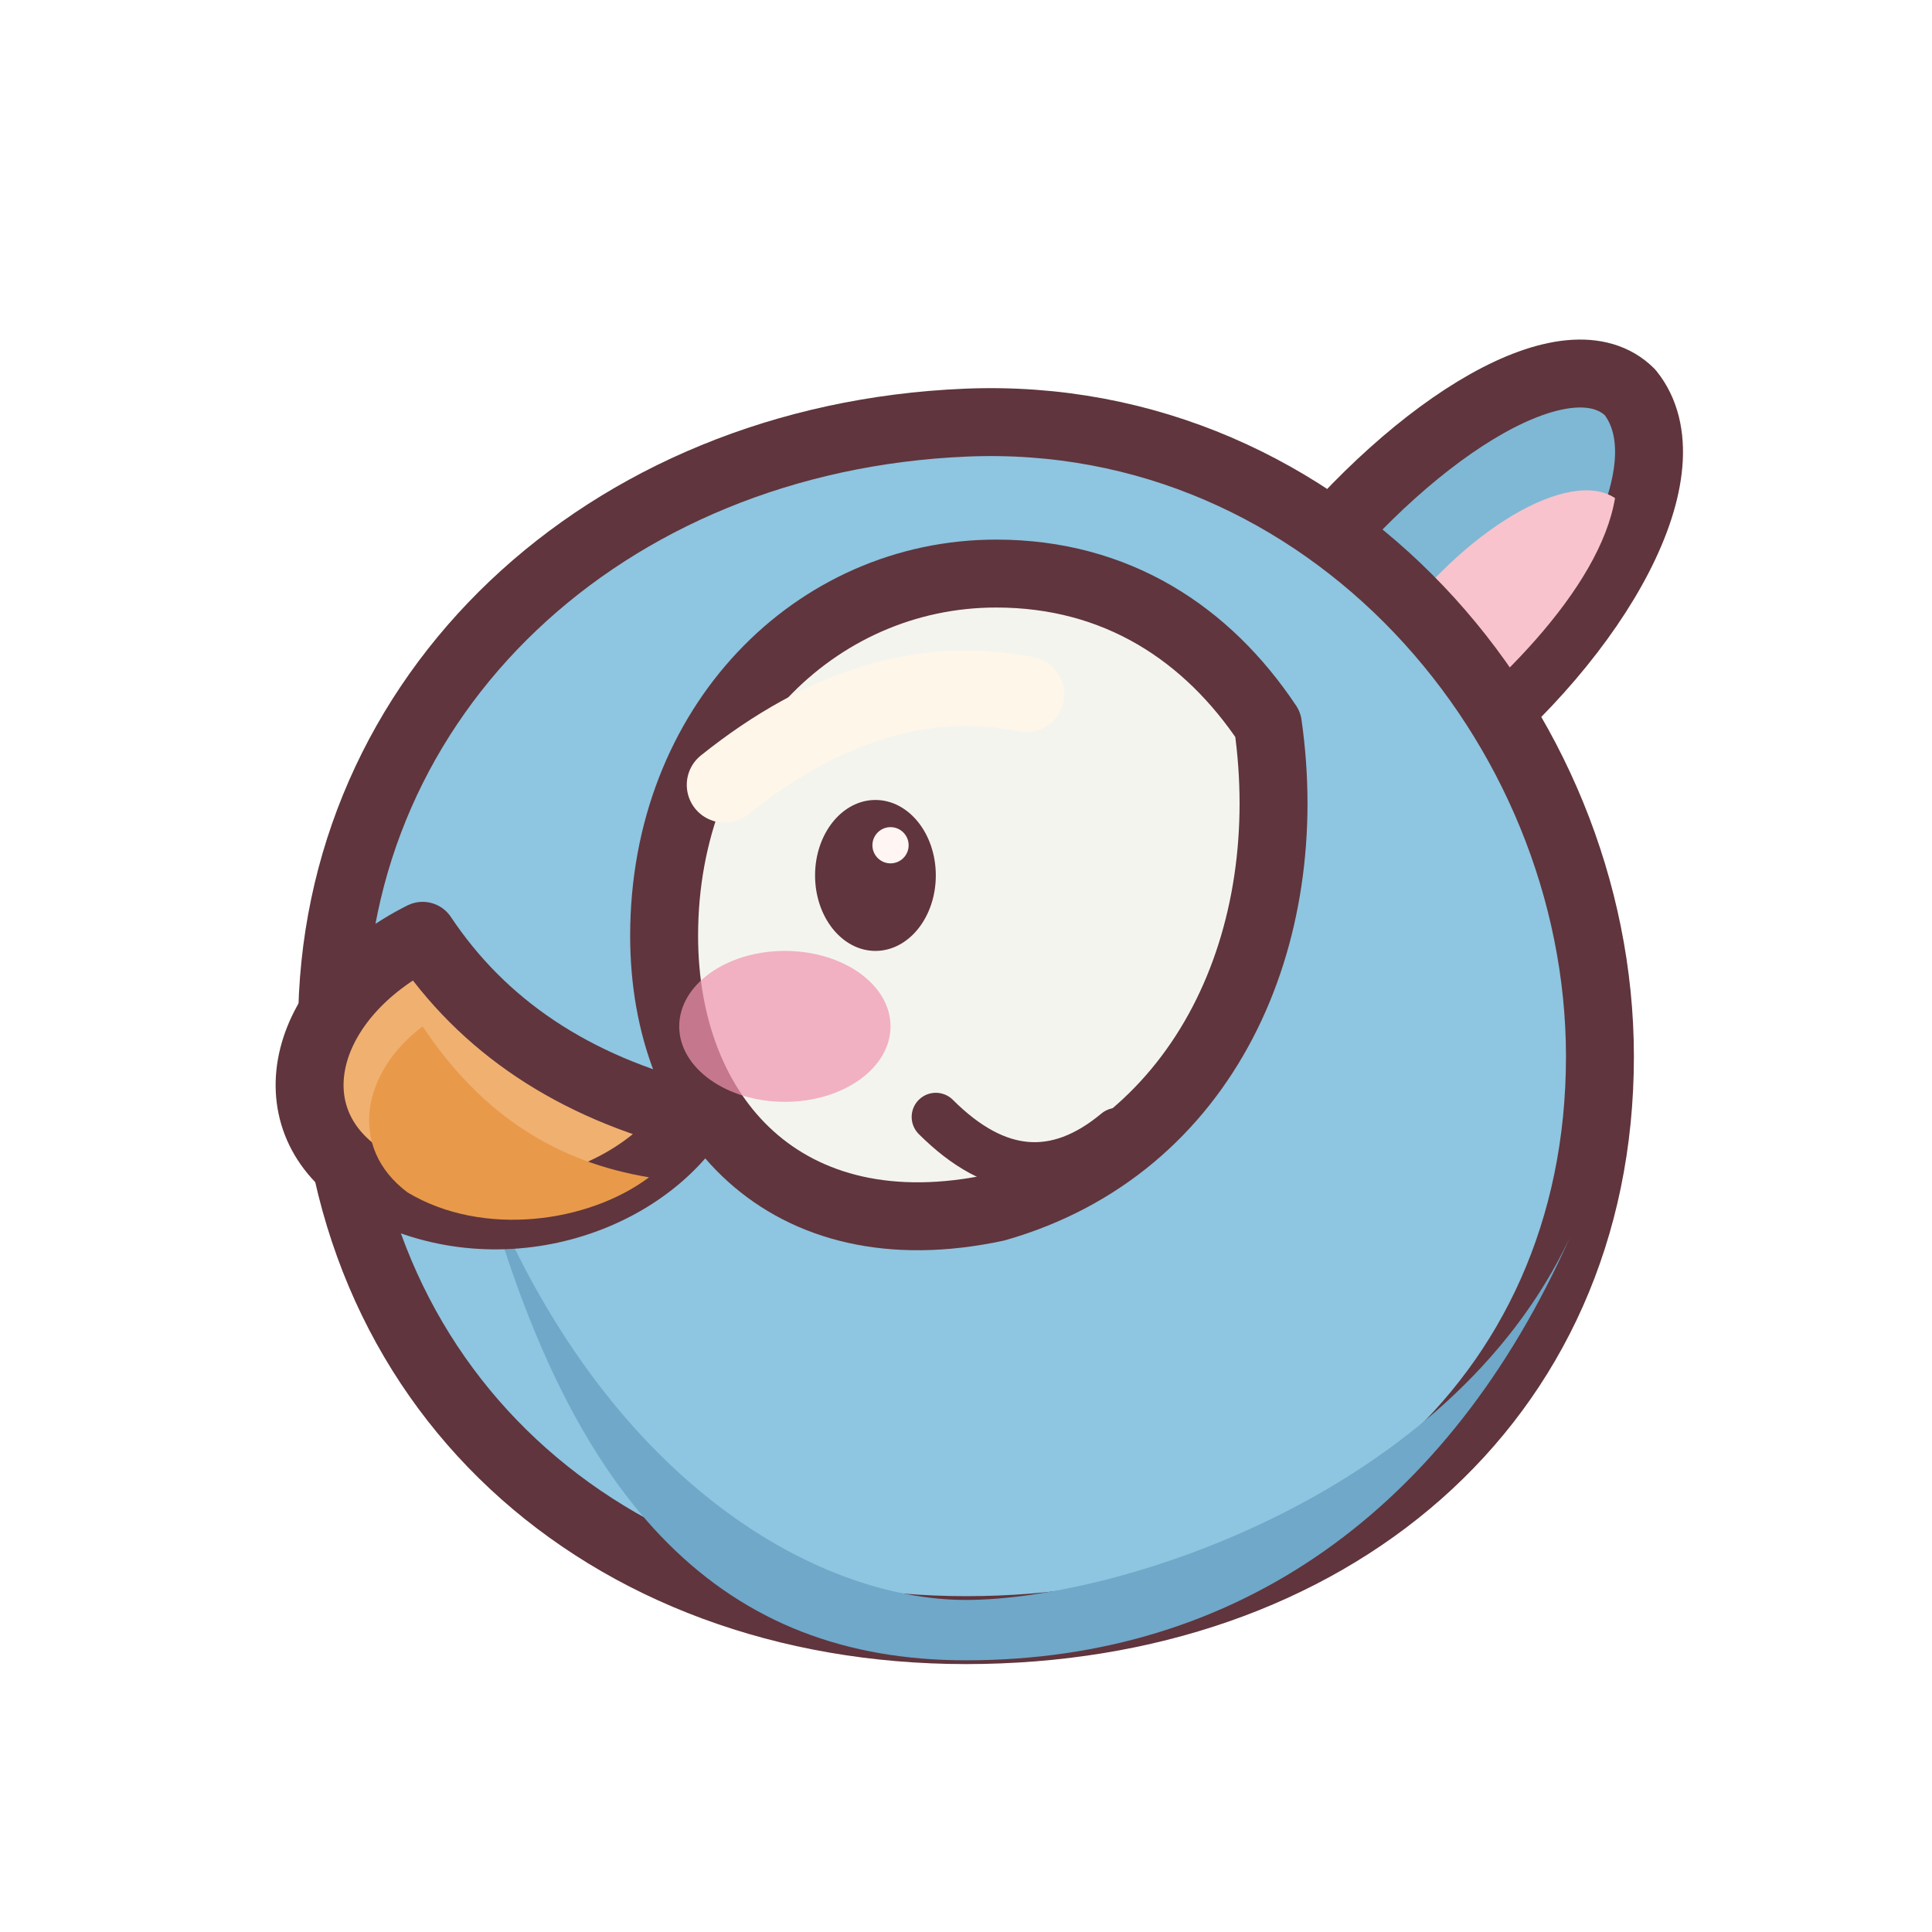
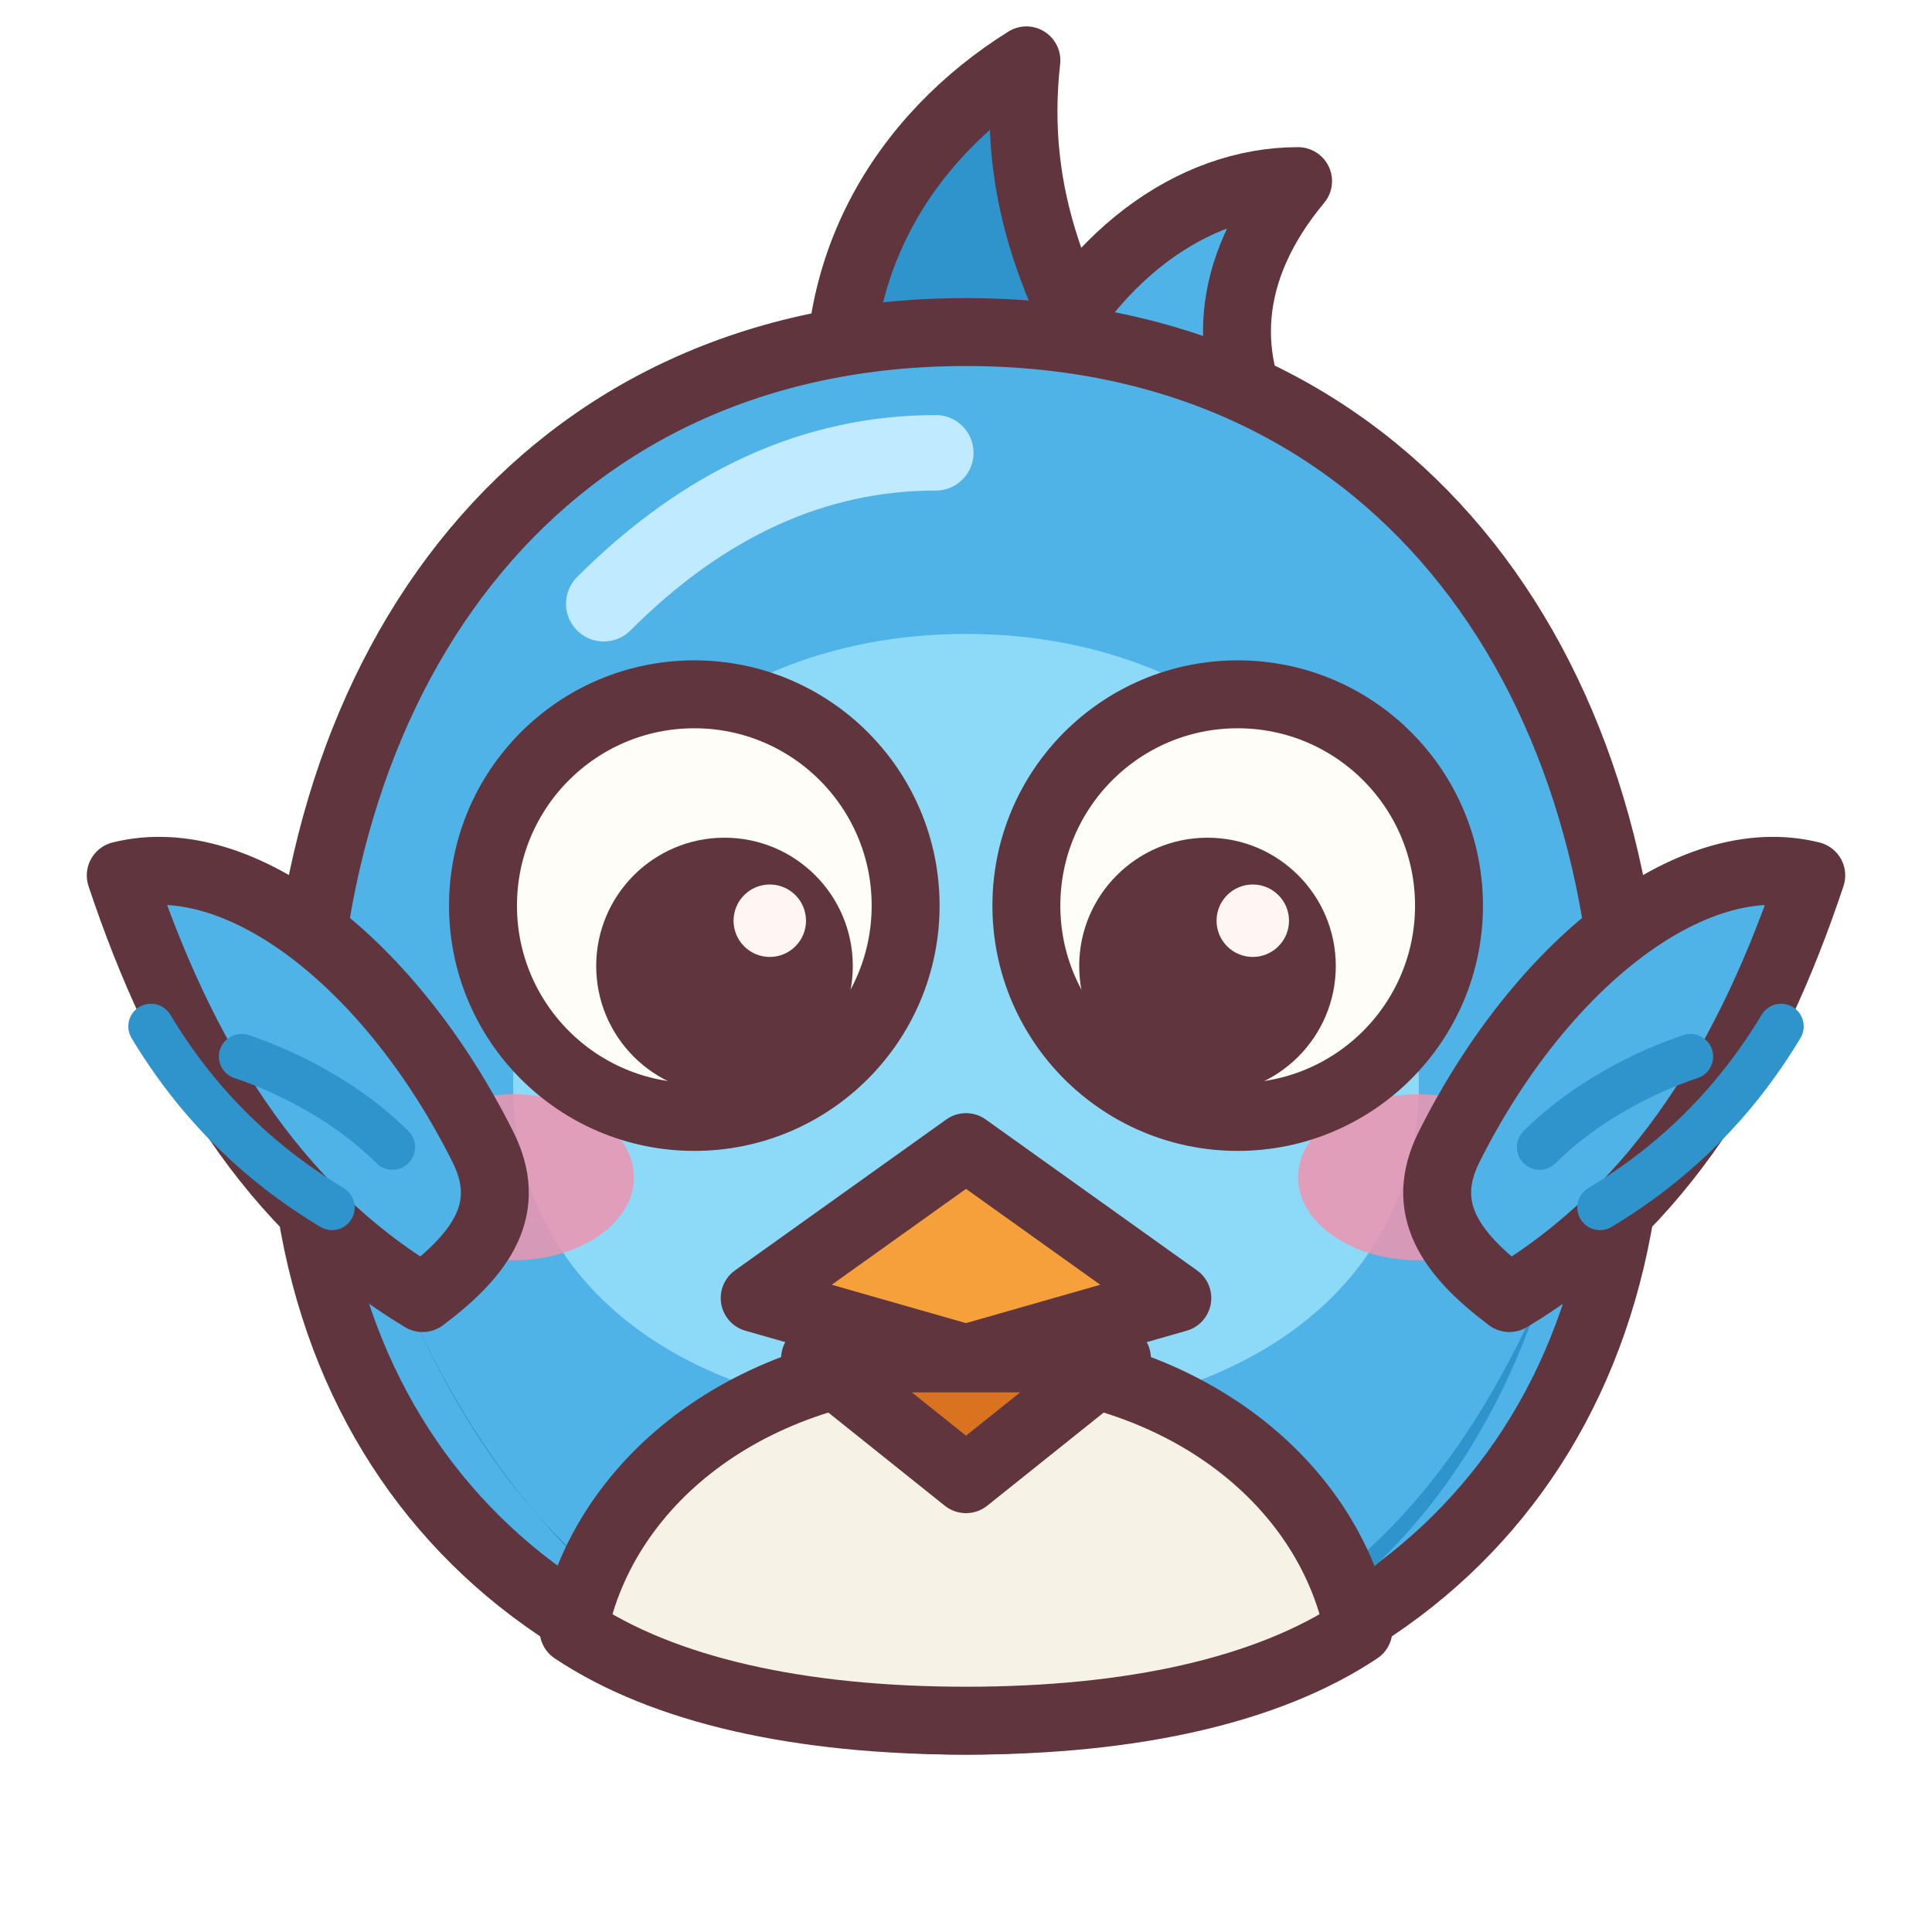
<svg xmlns="http://www.w3.org/2000/svg" width="128" height="128" viewBox="0 0 128 128" fill="none" role="img" aria-labelledby="title desc">
-   <g stroke="#60353d" stroke-linecap="round" stroke-linejoin="round" stroke-width="4.5">
-     <path fill="#7eb8d4" d="M86 38c8-10 18-16 22-12 4 5-2 16-12 24" />
-     <path fill="#f8c3cc" stroke="none" d="M92 42c5-7 12-11 15-9-1 6-8 13-15 18" />
-     <path fill="#8ec5e0" d="M64 28c-24 1-42 18-42 40 0 24 18 40 42 40s42-15 42-38c0-22-18-43-42-42Z" />
-     <path fill="#6fa8c9" stroke="none" d="M32 78c8 20 22 28 32 28s32-7 40-24c-8 18-22 28-40 28-16 0-26-10-32-32Z" />
-     <path fill="#f4f4ee" d="M44 62c0-14 10-24 22-24 8 0 14 4 18 10 2 14-4 28-18 32-14 3-22-6-22-18Z" />
-     <path stroke="#fff6ea" stroke-width="5" d="M48 52q10-8 20-6" />
-     <ellipse cx="52" cy="68" fill="#ef94af" stroke="none" opacity=".7" rx="7" ry="5" />
-     <ellipse cx="58" cy="58" fill="#60353d" stroke="none" rx="4" ry="5" />
-     <circle cx="59" cy="56" r="1.2" fill="#fff5f3" stroke="none" />
-     <path fill="#f0b070" d="M28 62c-8 4-10 12-4 16 8 5 18 2 22-4-8-2-14-6-18-12Z" />
-     <path fill="#e89a4a" stroke="none" d="M28 68c-4 3-5 8-1 11 5 3 12 2 16-1-6-1-11-4-15-10Z" />
-     <path stroke-width="3.2" d="M62 74q6 6 12 1" />
+   <style>
+     .jay{transform-origin:64px 110px;animation:bob 3.2s ease-in-out infinite}
+     .crest{transform-origin:66px 28px;animation:crest 3.2s ease-in-out infinite}
+     .eyes{transform-origin:64px 62px;animation:blink 5.2s infinite}
+     .lower{transform-origin:64px 90px;animation:chirp 6.4s ease-in-out infinite}
+     .wing-r{transform-origin:100px 80px;animation:wave 6.4s ease-in-out infinite}
+     .wing-l{transform-origin:28px 80px;animation:wave 6.4s ease-in-out infinite reverse}
+     @keyframes bob{0%,100%{transform:translateY(0) rotate(0)}50%{transform:translateY(-2.5px) rotate(1.5deg)}}
+     @keyframes crest{0%,100%{transform:rotate(0)}50%{transform:rotate(-7deg)}}
+     @keyframes blink{0%,44%,48%,100%{transform:scaleY(1)}46%{transform:scaleY(.08)}}
+     @keyframes chirp{0%,80%,100%{transform:translateY(0)}86%{transform:translateY(2.5px)}}
+     @keyframes wave{0%,78%,100%{transform:rotate(0)}82%{transform:rotate(-16deg)}86%{transform:rotate(6deg)}90%{transform:rotate(-14deg)}94%{transform:rotate(4deg)}}
+     @media(prefers-reduced-motion:reduce){.jay,.crest,.eyes,.lower,.wing-l,.wing-r{animation:none}}
+   </style>
+   <g class="jay" stroke="#60353d" stroke-linecap="round" stroke-linejoin="round" stroke-width="4.5">
+     <g class="crest">
+       <path fill="#2f93cc" d="M56 30c-2-12 4-21 12-26-1 9 2 16 7 24Z" />
+       <path fill="#4fb3e8" d="M68 26c4-9 11-14 18-14-5 6-5 12-2 17Z" />
+     </g>
+     <path fill="#4fb3e8" d="M64 22C36 22 20 44 20 72c0 26 18 42 44 42s44-16 44-42C108 44 92 22 64 22Z" />
+     <path fill="#2f93cc" stroke="none" d="M26 84c8 20 20 28 38 28s30-8 38-26c-6 18-20 28-38 28-16 0-30-10-38-30Z" />
+     <path fill="#8ddaf8" stroke="none" d="M64 42C46 42 34 55 34 72c0 12 10 22 30 22s30-10 30-22C94 55 82 42 64 42Z" />
+     <path stroke="#bfeaff" stroke-width="5" d="M40 40q10-10 22-10" />
+     <path fill="#f6f2e6" d="M64 90c-14 0-24 8-26 18 6 4 15 6 26 6s20-2 26-6c-2-10-12-18-26-18Z" />
+     <ellipse cx="34" cy="78" fill="#ef94af" stroke="none" opacity=".85" rx="8" ry="5.5" />
+     <ellipse cx="94" cy="78" fill="#ef94af" stroke="none" opacity=".85" rx="8" ry="5.5" />
+     <g class="eyes">
+       <circle cx="46" cy="60" r="14" fill="#fffdf8" />
+       <circle cx="82" cy="60" r="14" fill="#fffdf8" />
+       <g fill="#60353d" stroke="none">
+         <circle cx="48" cy="64" r="8.5" />
+         <circle cx="80" cy="64" r="8.5" />
+         <circle cx="51" cy="61" r="2.4" fill="#fff5f3" />
+         <circle cx="83" cy="61" r="2.4" fill="#fff5f3" />
+       </g>
+     </g>
+     <path fill="#f5a03a" d="M64 76 78 86 64 90 50 86Z" />
+     <path class="lower" fill="#d9731f" d="M54 90 64 98 74 90Z" />
+     <g class="wing-l">
+       <path fill="#4fb3e8" d="M32 76c-6-12-16-20-24-18 4 12 10 22 20 28 4-3 6-6 4-10Z" />
+       <path stroke="#2f93cc" stroke-width="3" d="M22 80c-5-3-9-7-12-12M26 76c-3-3-7-5-10-6" />
+     </g>
+     <g class="wing-r">
+       <path fill="#4fb3e8" d="M96 76c6-12 16-20 24-18-4 12-10 22-20 28-4-3-6-6-4-10Z" />
+       <path stroke="#2f93cc" stroke-width="3" d="M106 80c5-3 9-7 12-12M102 76c3-3 7-5 10-6" />
+     </g>
  </g>
</svg>
